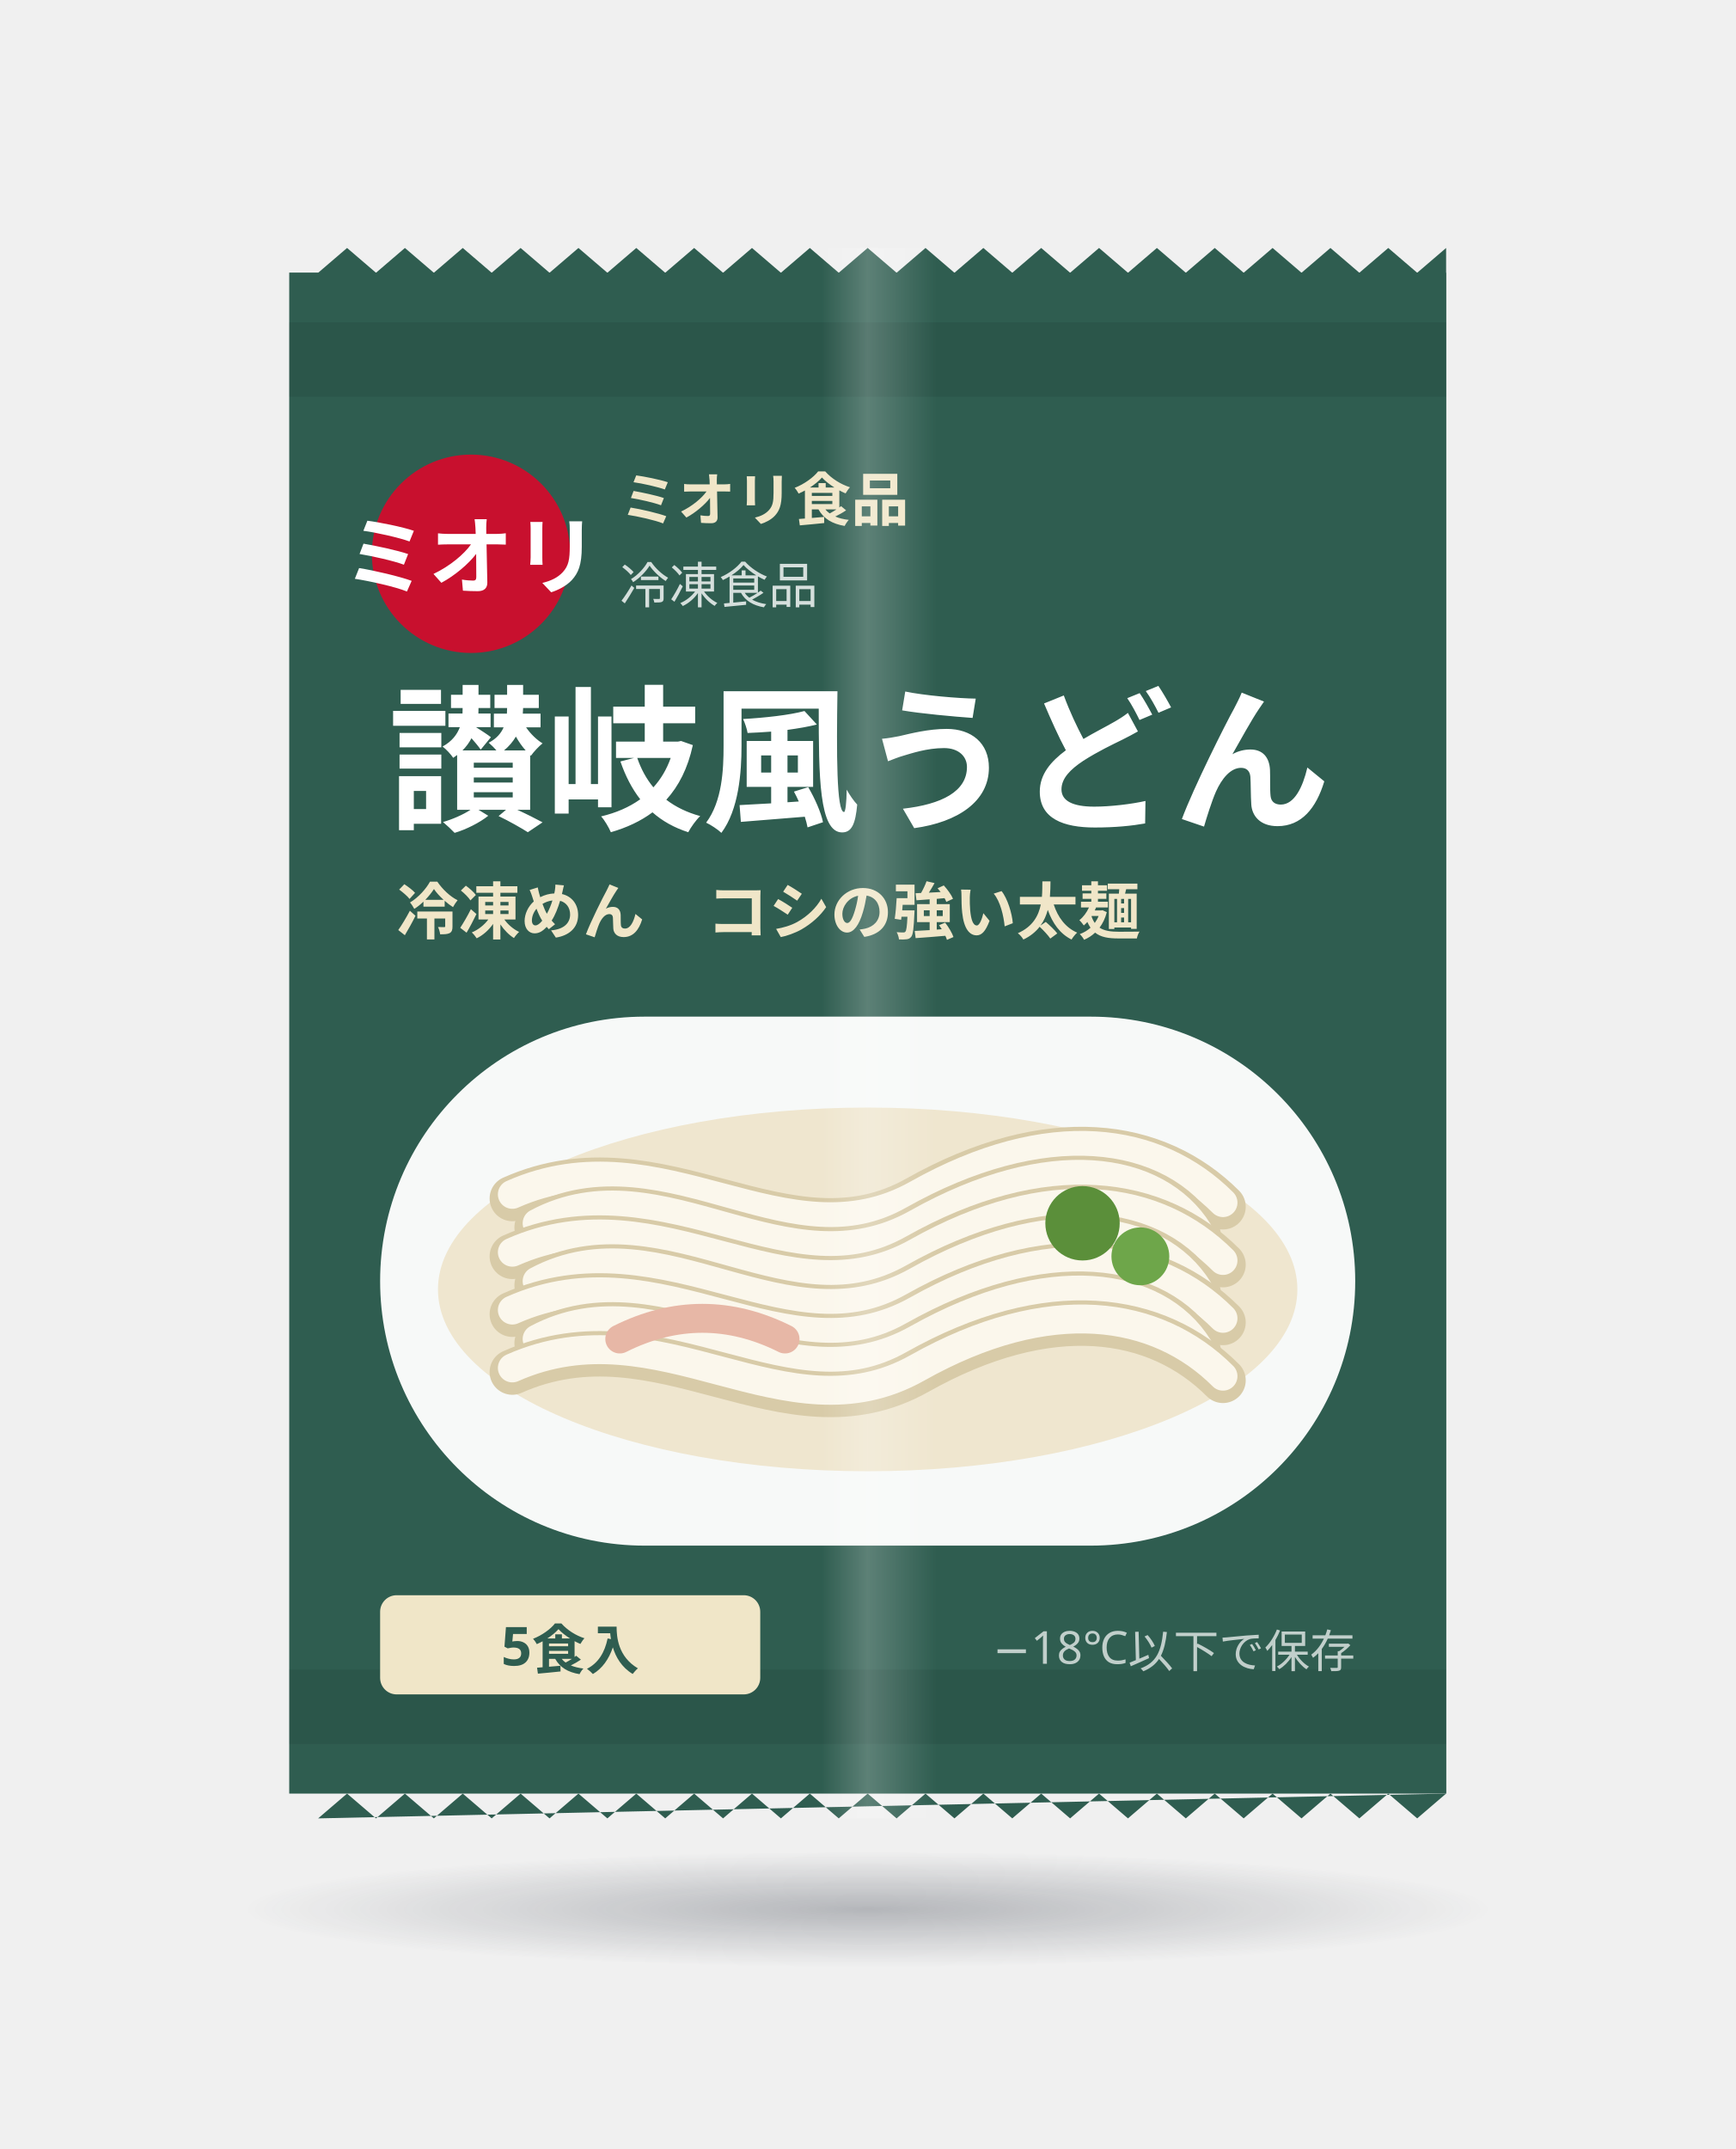
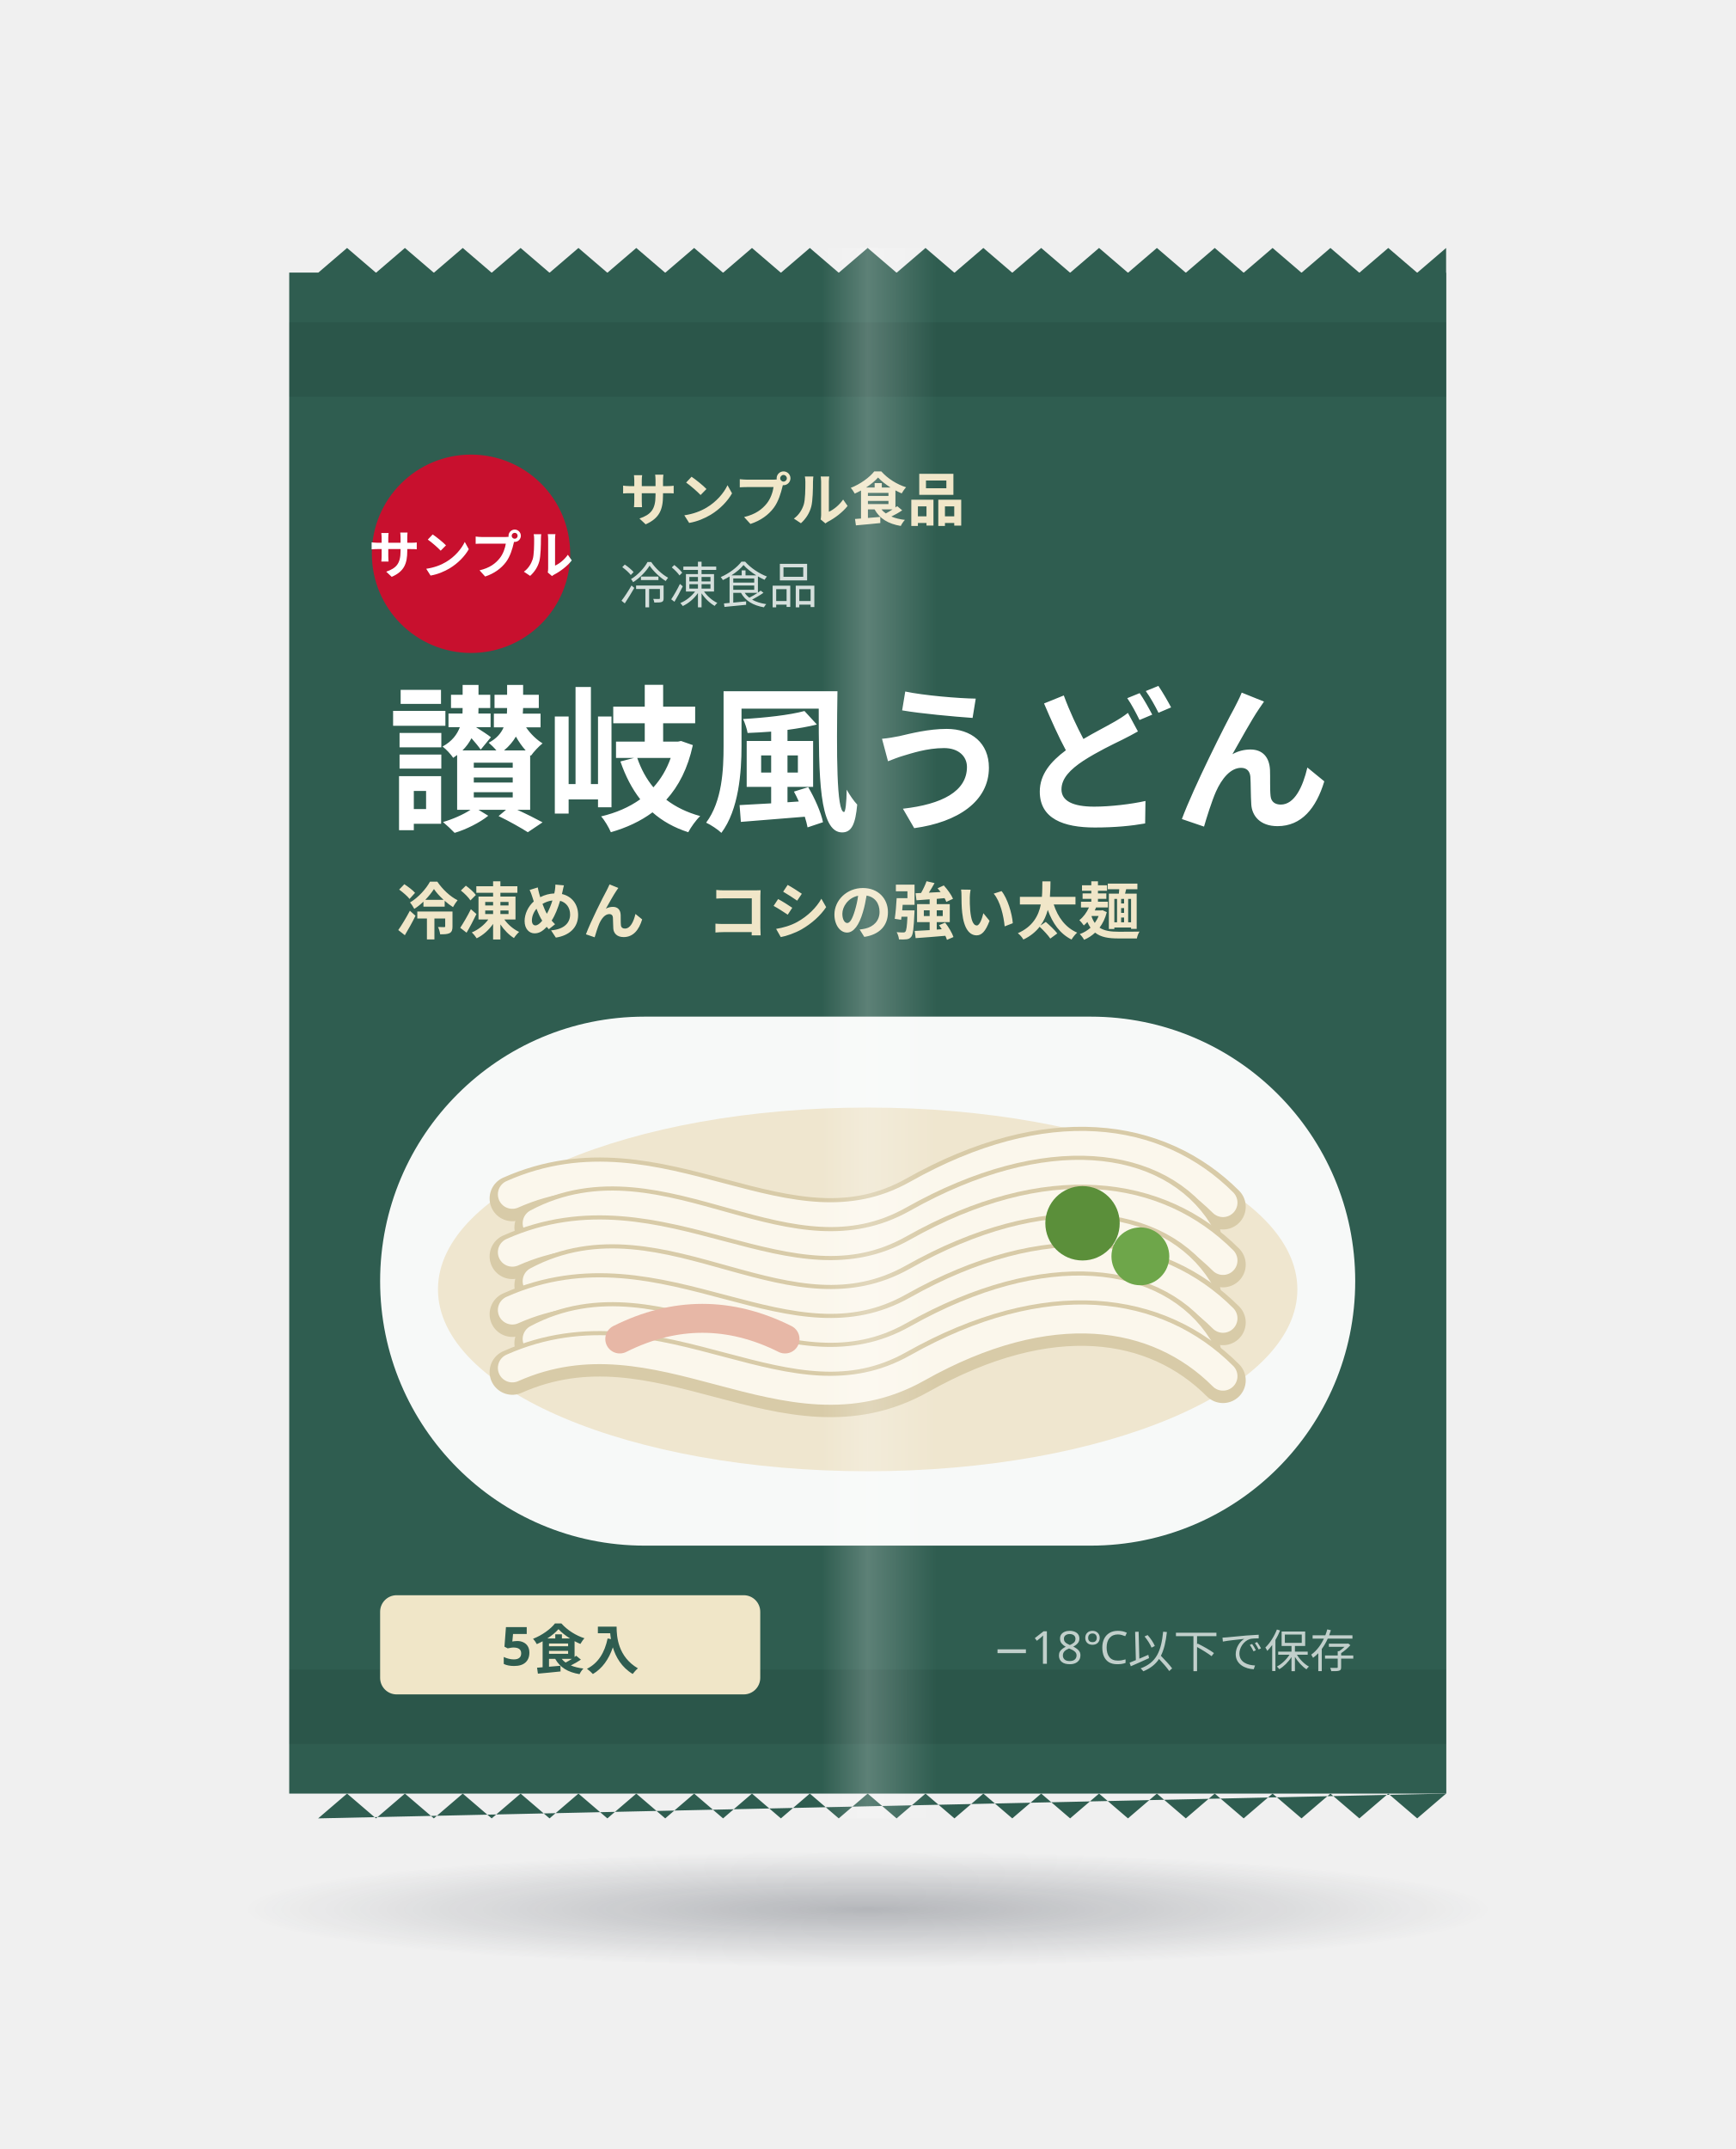
<svg xmlns="http://www.w3.org/2000/svg" viewBox="0 0 420 520" width="420" height="520">
  <defs>
    <radialGradient id="shadow" cx="50%" cy="50%" r="50%">
      <stop offset="0" stop-color="#1b2230" stop-opacity=".28" />
      <stop offset="1" stop-color="#1b2230" stop-opacity="0" />
    </radialGradient>
    <linearGradient id="sheen" x1="0" x2="1">
      <stop offset="0" stop-color="#fff" stop-opacity="0" />
      <stop offset=".46" stop-color="#fff" stop-opacity=".0" />
      <stop offset=".5" stop-color="#fff" stop-opacity=".22" />
      <stop offset=".56" stop-color="#fff" stop-opacity="0" />
      <stop offset="1" stop-color="#fff" stop-opacity="0" />
    </linearGradient>
  </defs>
  <ellipse cx="210" cy="462" rx="150" ry="14" fill="url(#shadow)" />
  <path d="M70 66 L77 66 L84 60 L91 66 L98 60 L105 66 L112 60 L119 66 L126 60 L133 66 L140 60 L147 66 L154 60 L161 66 L168 60 L175 66 L182 60 L189 66 L196 60 L203 66 L210 60 L217 66 L224 60 L231 66 L238 60 L245 66 L252 60 L259 66 L266 60 L273 66 L280 60 L287 66 L294 60 L301 66 L308 60 L315 66 L322 60 L329 66 L336 60 L343 66 L350 60 L350 434 L77 440 L84 434 L91 440 L98 434 L105 440 L112 434 L119 440 L126 434 L133 440 L140 434 L147 440 L154 434 L161 440 L168 434 L175 440 L182 434 L189 440 L196 434 L203 440 L210 434 L217 440 L224 434 L231 440 L238 434 L245 440 L252 434 L259 440 L266 434 L273 440 L280 434 L287 440 L294 434 L301 440 L308 434 L315 440 L322 434 L329 440 L336 434 L343 440 L350 434 Z" fill="#2f5d50" />
  <rect x="70" y="66" width="280" height="368" fill="#2f5d50" />
  <rect x="70" y="78" width="280" height="18" fill="#000" opacity=".08" />
  <rect x="70" y="404" width="280" height="18" fill="#000" opacity=".08" />
  <g transform="translate(114 134)">
    <circle r="24" fill="#c8102e" />
-     <text y="8.16" text-anchor="middle" font-family="'Yu Gothic','YuGothic','Meiryo','BIZ UDPGothic',sans-serif" font-weight="700" font-size="20.64" fill="#fff">ミオリ</text>
+     <text y="4.8" text-anchor="middle" font-family="'Yu Gothic','YuGothic','Meiryo','BIZ UDPGothic',sans-serif" font-weight="700" font-size="12.48" fill="#fff">サンプル</text>
  </g>
-   <text x="150" y="126" font-family="'Yu Gothic','YuGothic','Meiryo','BIZ UDPGothic',sans-serif" font-size="14" font-weight="700" fill="#f0e6c8">ミオリ食品</text>
+   <text x="150" y="126" font-family="'Yu Gothic','YuGothic','Meiryo','BIZ UDPGothic',sans-serif" font-size="14" font-weight="700" fill="#f0e6c8">サンプル食品</text>
  <text x="150" y="146" font-family="'Yu Gothic','YuGothic','Meiryo','BIZ UDPGothic',sans-serif" font-size="12" fill="#ffffffcc">冷凍食品</text>
  <text x="94" y="198" font-family="'Yu Gothic','YuGothic','Meiryo','BIZ UDPGothic',sans-serif" font-size="38" font-weight="800" fill="#fff">讃岐風うどん</text>
  <text x="96" y="226" font-family="'Yu Gothic','YuGothic','Meiryo','BIZ UDPGothic',sans-serif" font-size="15" font-weight="700" fill="#f0e6c8">冷凍めん　コシの強い太麺</text>
  <rect x="92" y="246" width="236" height="128" rx="64" fill="#fff" opacity=".96" />
  <g>
    <ellipse cx="210" cy="312" rx="104" ry="44" fill="#efe6cf" />
    <path d="M124 290 C 160 274, 190 308, 222 290 S 280 276, 296 292" fill="none" stroke="#d8cba8" stroke-width="11" stroke-linecap="round" />
    <path d="M124 289 C 160 273, 190 307, 222 289 S 280 275, 296 291" fill="none" stroke="#fbf7ec" stroke-width="7" stroke-linecap="round" />
    <path d="M130 297 C 160 281, 190 315, 222 297 S 280 283, 290 299" fill="none" stroke="#d8cba8" stroke-width="11" stroke-linecap="round" />
    <path d="M130 296 C 160 280, 190 314, 222 296 S 280 282, 290 298" fill="none" stroke="#fbf7ec" stroke-width="7" stroke-linecap="round" />
    <path d="M124 304 C 160 288, 190 322, 222 304 S 280 290, 296 306" fill="none" stroke="#d8cba8" stroke-width="11" stroke-linecap="round" />
    <path d="M124 303 C 160 287, 190 321, 222 303 S 280 289, 296 305" fill="none" stroke="#fbf7ec" stroke-width="7" stroke-linecap="round" />
    <path d="M130 311 C 160 295, 190 329, 222 311 S 280 297, 290 313" fill="none" stroke="#d8cba8" stroke-width="11" stroke-linecap="round" />
    <path d="M130 310 C 160 294, 190 328, 222 310 S 280 296, 290 312" fill="none" stroke="#fbf7ec" stroke-width="7" stroke-linecap="round" />
    <path d="M124 318 C 160 302, 190 336, 222 318 S 280 304, 296 320" fill="none" stroke="#d8cba8" stroke-width="11" stroke-linecap="round" />
    <path d="M124 317 C 160 301, 190 335, 222 317 S 280 303, 296 319" fill="none" stroke="#fbf7ec" stroke-width="7" stroke-linecap="round" />
    <path d="M130 325 C 160 309, 190 343, 222 325 S 280 311, 290 327" fill="none" stroke="#d8cba8" stroke-width="11" stroke-linecap="round" />
    <path d="M130 324 C 160 308, 190 342, 222 324 S 280 310, 290 326" fill="none" stroke="#fbf7ec" stroke-width="7" stroke-linecap="round" />
    <path d="M124 332 C 160 316, 190 350, 222 332 S 280 318, 296 334" fill="none" stroke="#d8cba8" stroke-width="11" stroke-linecap="round" />
    <path d="M124 331 C 160 315, 190 349, 222 331 S 280 317, 296 333" fill="none" stroke="#fbf7ec" stroke-width="7" stroke-linecap="round" />
    <circle cx="262" cy="296" r="9" fill="#5b8f3a" />
    <circle cx="276" cy="304" r="7" fill="#6ea64a" />
    <path d="M150 324 q20 -10 40 0" fill="none" stroke="#e7b7a6" stroke-width="7" stroke-linecap="round" />
  </g>
  <rect x="92" y="386" width="92" height="24" rx="4" fill="#f0e6c8" />
  <text x="138" y="403" text-anchor="middle" font-family="'Yu Gothic','YuGothic','Meiryo','BIZ UDPGothic',sans-serif" font-size="13" font-weight="700" fill="#2f5d50">5食入</text>
  <text x="328" y="403" text-anchor="end" font-family="'Yu Gothic','YuGothic','Meiryo','BIZ UDPGothic',sans-serif" font-size="11" fill="#ffffffb3">−18℃以下で保存</text>
  <rect x="70" y="60" width="280" height="380" fill="url(#sheen)" />
</svg>
